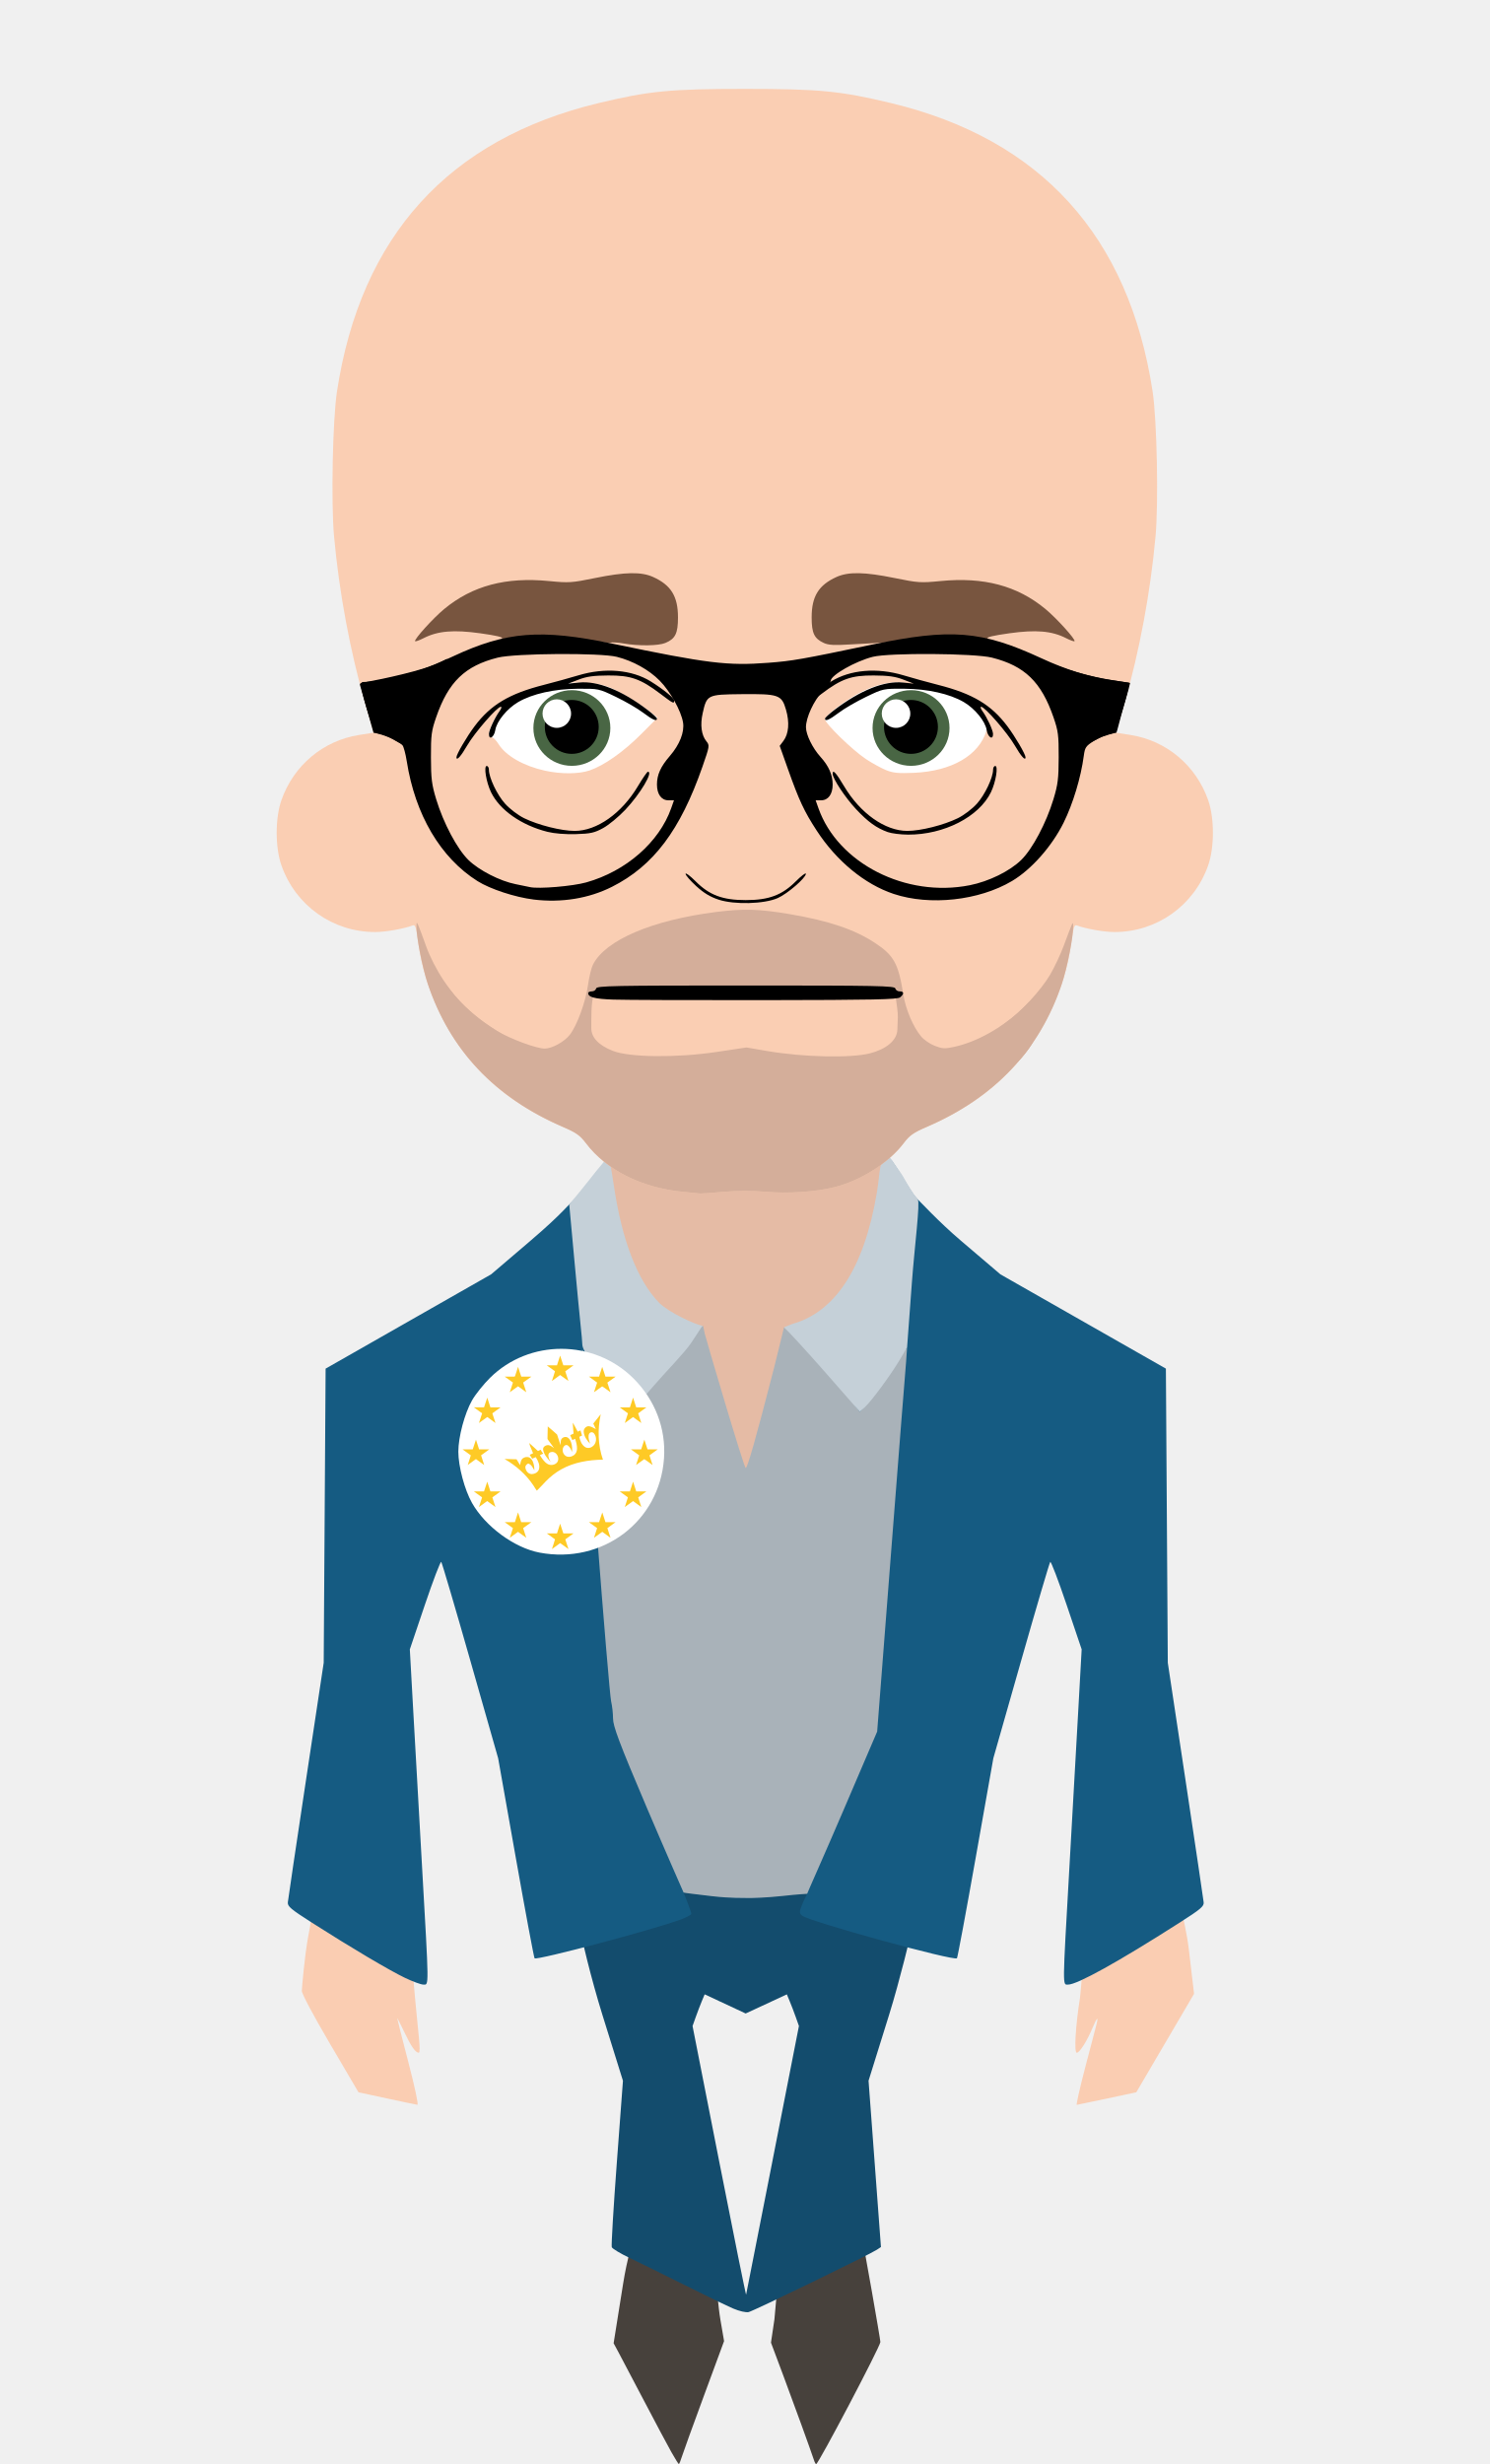
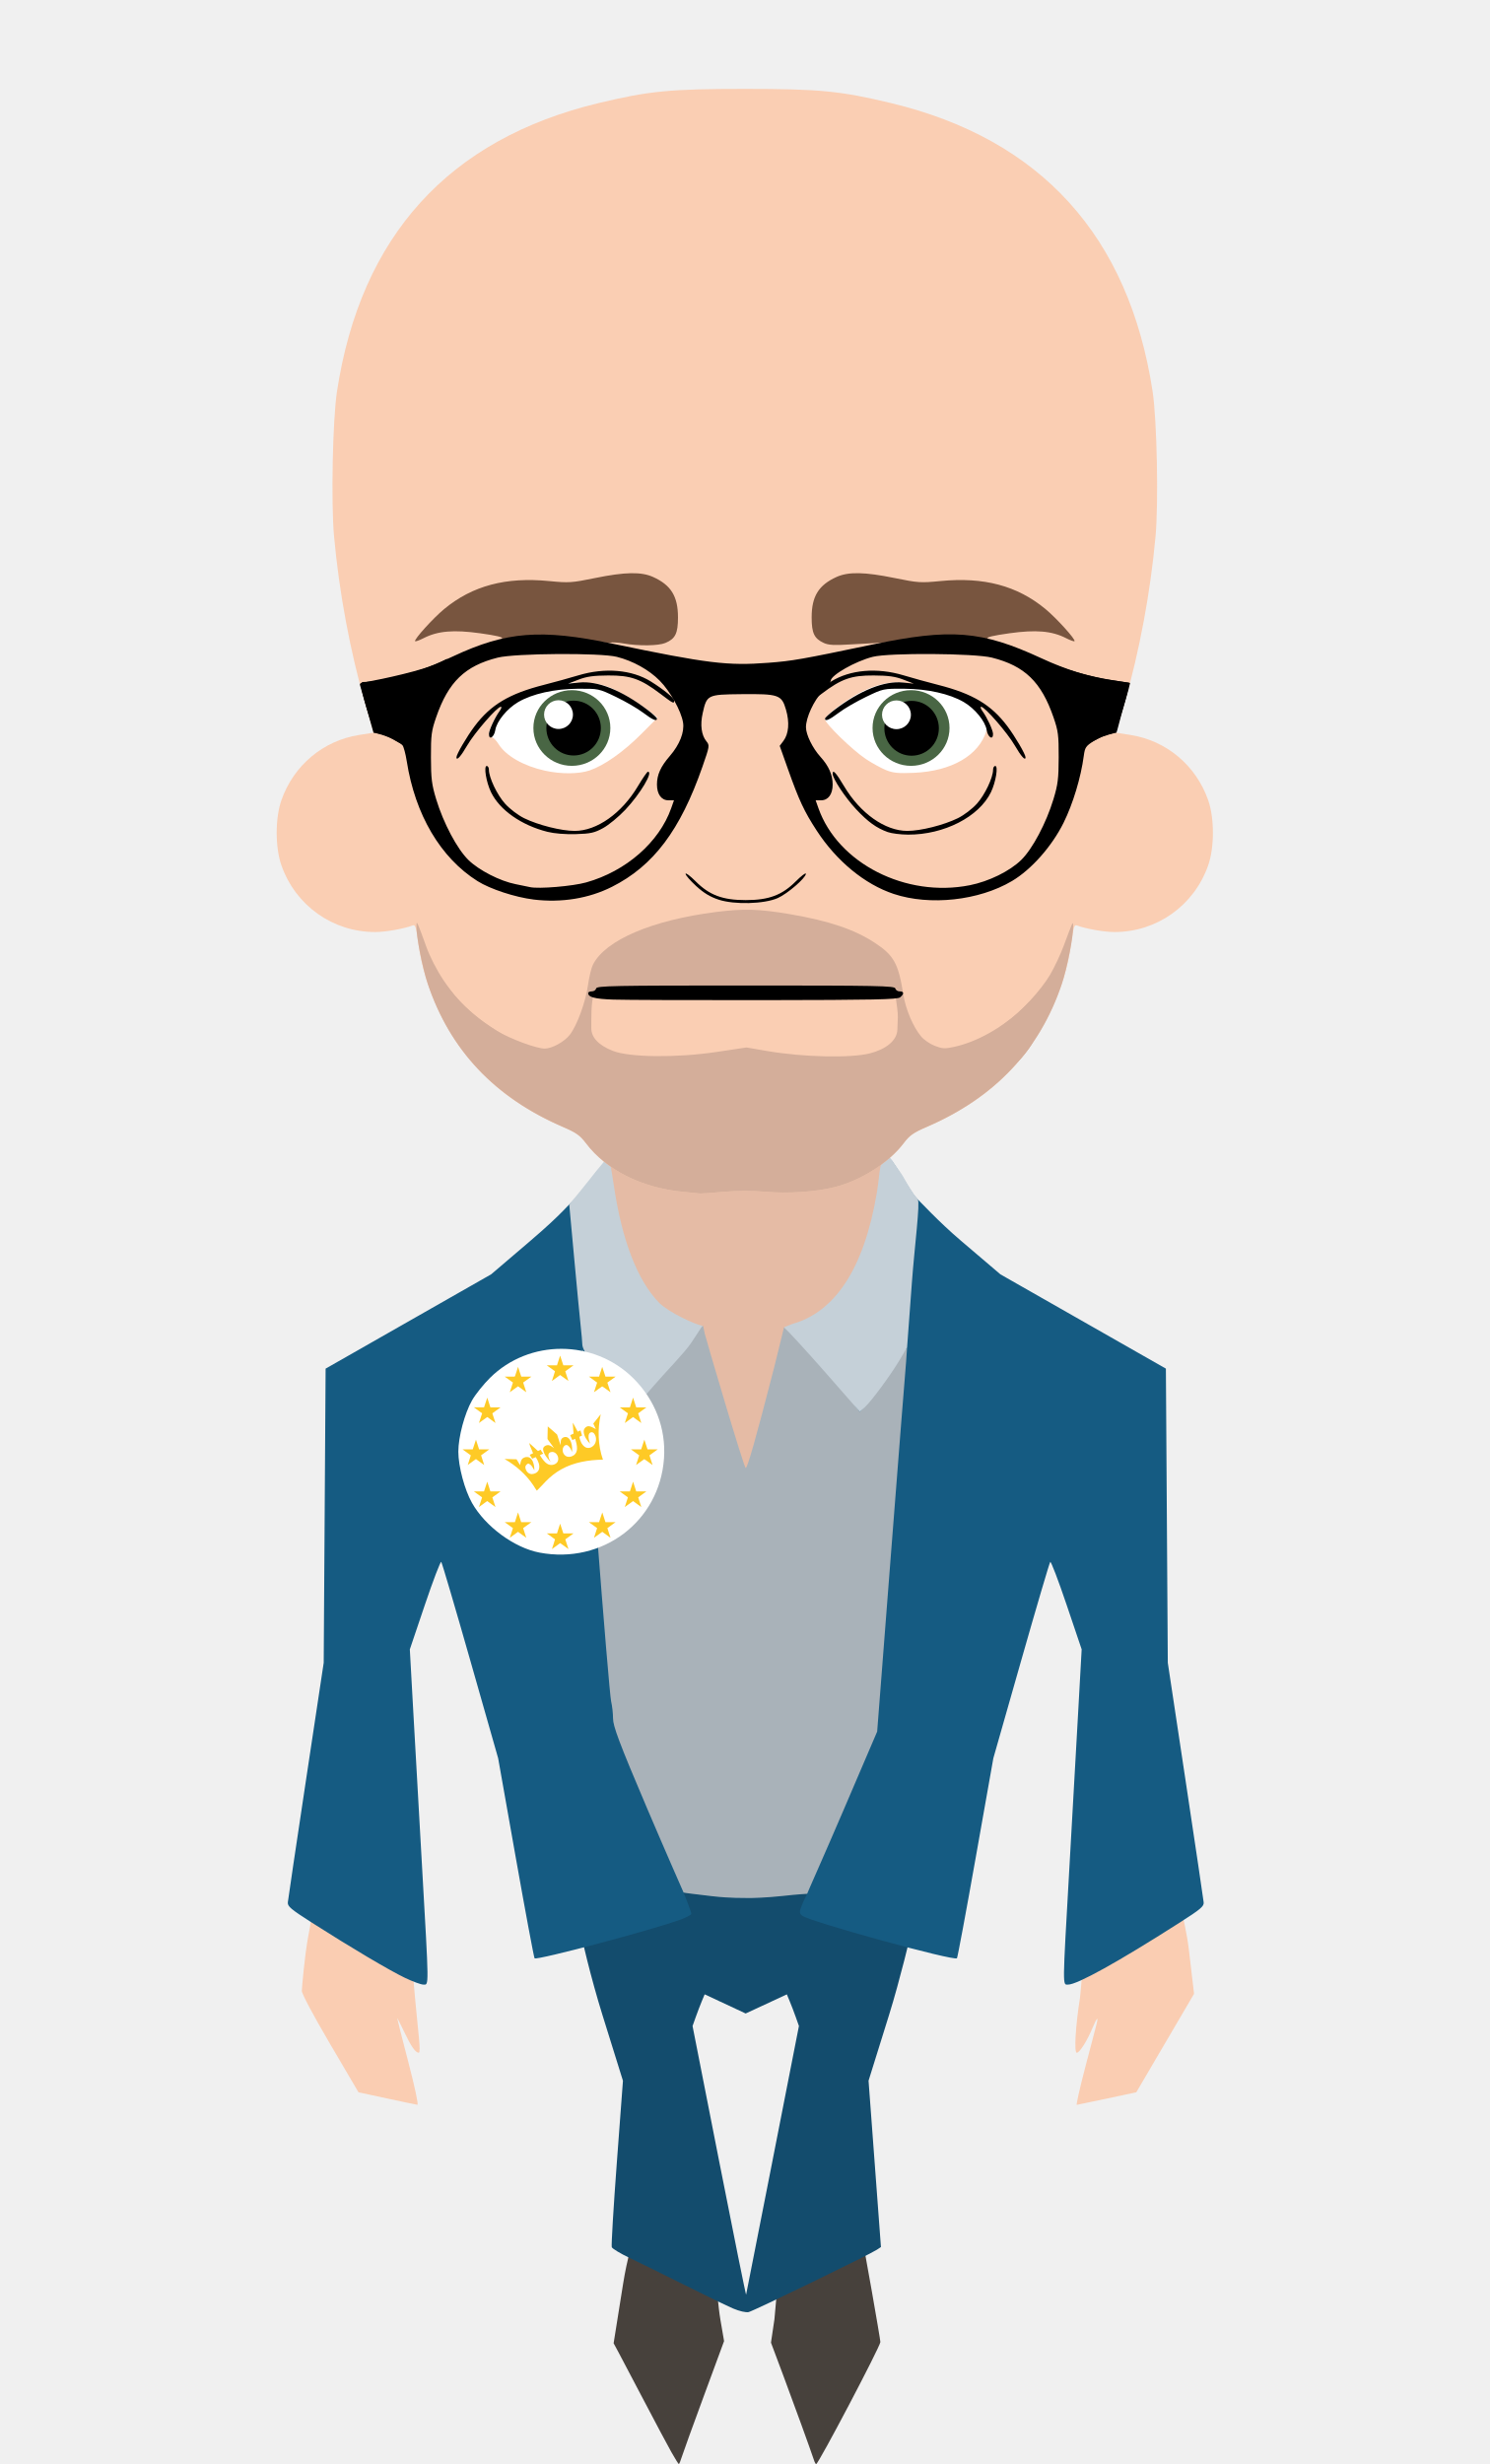
<svg xmlns="http://www.w3.org/2000/svg" version="1.1" viewBox="0 0 780 1290">
  <g id="id0:id0" transform="scale(3.7794 3.7796)">
    <path id="id0:path190" d="m93.033 339.69c-0.506-0.894-2.2-4.072-3.764-7.061-1.565-2.989-3.162-6.023-3.55-6.741l-0.705-1.306 1.311-8.214c0.54-3.387 1.344-6.136 1.385-6.182 0.066-0.075 11.231 5.628 11.476 5.862 0.055 0.052 0.331 3.567 0.615 5.223l0.516 3.011-2.762 7.489c-1.519 4.119-2.907 7.952-3.083 8.517s-0.365 1.028-0.42 1.028c-0.054 0-0.513-0.732-1.018-1.626zm19.812 1.283c-0.589-1.748-2.88-8.067-4.288-11.826l-1.742-4.651 0.48-3.244 0.48-5.361 5.793-2.994c3.556-1.838 5.831-2.87 5.893-2.674 0.219 0.7 2.512 13.829 2.512 14.183 0 0.591-8.584 16.91-8.895 16.91-0.065 0-0.169-0.154-0.233-0.343z" fill="#47413c" stroke-width=".269" />
    <path id="id0:path216-9-1" d="m101.6 319.78c-0.8-0.342-3.837-1.811-6.747-3.265-2.91-1.454-6.34-3.143-7.621-3.753-1.281-0.61-2.394-1.281-2.475-1.49-0.08-0.209 0.236-5.481 0.702-11.715l0.848-11.335-2.84-9.107c-1.562-5.009-3.115-11.434-2.921-11.481 0.354-0.085-0.115-0.401 3.195-1.327 6.303-1.764 8.832-2.738 9.298-3.005 0.298-0.171 0.377-0.805-0.058-1.817-0.32-0.743-0.521-3.338-0.566-3.431-0.033-0.068 2.717 2.004 4.973 2.273 3.791 0.452 7.516 0.448 10.695 0.085 1.892-0.216 5.192-0.597 5.573-0.664 0 0 0.834 0.768 0.22 2.157-0.418 0.946-0.751 1.262-0.444 1.433 0.581 0.323 3.35 1.137 9.534 2.808 3.298 0.891 3.291 1.5 3.291 1.5-0.067 0.187-1.522 6.457-3.084 11.465l-2.84 9.105 0.859 11.518 0.859 11.518-0.56 0.372c-1.046 0.694-17.111 8.502-17.776 8.639-0.384 0.079-1.272-0.125-2.117-0.485zm5.458-20.646 3.63-18.5-0.439-1.236c-0.241-0.68-0.618-1.665-0.837-2.19l-0.398-0.953-5.706 2.648-5.68-2.652-0.399 0.956c-0.22 0.526-0.597 1.513-0.839 2.194l-0.44 1.239 3.681 18.707c2.025 10.289 3.708 18.613 3.74 18.498 0.032-0.115 1.692-8.535 3.688-18.71z" fill="#134c6d" stroke-width=".265" />
    <path id="id0:path192" d="m53.607 290.67-3.94-0.854-3.929-6.686c-2.314-3.938-3.926-6.962-3.921-7.356 4e-3 -0.368 0.391-4.864 0.859-7.403l0.851-4.617 4.018 2.541c2.21 1.398 5.255 3.204 6.766 4.013l2.749 1.472 0.469 5.263c0.37 4.152 0.829 7.297 0.492 7.297-0.457 0-1.07-0.881-2.043-2.938-0.521-1.1-0.946-1.927-0.946-1.838 0 0.09 0.695 2.827 1.544 6.084 0.887 3.4 1.422 5.911 1.257 5.897-0.158-0.013-2.06-0.408-4.227-0.878zm96.663-3.985c0.696-2.688 1.397-5.362 1.558-5.943 0.425-1.534 0.204-1.451-0.474 0.178-0.742 1.783-1.782 3.422-2.17 3.422-0.394 0-0.176-3.724 0.447-7.636l0.47-5.067 2.95-1.679c1.623-0.923 4.632-2.747 6.689-4.053l3.739-2.374 0.254 1.246c0.14 0.686 0.714 3.034 0.977 5.263l0.722 6.133-4.002 6.821-4.002 6.821-4.036 0.863c-2.22 0.475-4.115 0.869-4.212 0.877-0.097 8e-3 0.393-2.185 1.089-4.872z" fill="#facdb2" stroke-width=".266" />
    <path id="id0:path7422" d="m56.096 273.96c-2.161-1.036-7.499-4.2-12.836-7.608-2.978-1.902-3.432-2.284-3.382-2.843 0.032-0.355 1.163-7.968 2.514-16.918l2.456-16.272 0.132-20.37 0.132-20.37 22.943-13.07 5.255-4.484c5.025-4.288 5.16-4.979 6.703-6.268 0.973-0.813 1.822-2.481 2.463-3.221l1.833-2.115 0.25 1.072c0.232 0.995 0.043 0.355 0.58 3.586 1.341 8.065 3.653 13.833 7.392 16.677 1.405 1.069 3.357 2.041 4.596 2.041 0.513 0 0.087-0.067 0.589 2.102 0.865 3.738 5.172 17.479 5.603 17.495 0.396 0.015 4.57-15.402 4.989-17.35l0.491-2.194 1.089-0.355c4.749-1.549 8.754-5.902 10.817-14.073 0.41-1.625 0.837-3.891 1.012-5.143 0.306-2.185 0.603-4.409 1.446-3.787l0.403 0.297 0.659 0.967c0.743 1.09 2.202 3.77 2.883 4.338 0.234 0.195 2.909 3.11 5.956 5.706l5.541 4.719 22.924 13.059 0.132 20.37 0.132 20.37 2.456 16.272c1.351 8.95 2.482 16.563 2.514 16.918 0.05 0.559-0.404 0.941-3.382 2.843-8.447 5.395-14.132 8.55-15.405 8.55-0.776 0-0.784 0.739 0.186-16.272 0.432-7.567 0.99-17.45 1.241-21.961l0.456-8.203-2.081-6.16c-1.145-3.388-2.167-6.067-2.272-5.953-0.105 0.114-1.922 6.279-4.037 13.701l-3.846 13.494-2.441 13.759c-1.343 7.567-2.513 13.842-2.6 13.945-0.368 0.43-20.26-5.029-21.438-5.891-0.451-0.33-0.419-0.601 0.107-1.829 0.303-0.708 0.631-1.204 0.571-1.264-0.06-0.06-1.937 0.112-4.173 0.363-4.042 0.454-6.413 0.384-11.815-0.349l-1.135-0.154 0.54 1.37c0.297 0.754 0.54 1.476 0.54 1.606 0 0.13-0.66 0.483-1.467 0.784-3.654 1.367-19.969 5.695-20.248 5.371-0.091-0.106-1.264-6.384-2.607-13.952l-2.441-13.759-3.846-13.494c-2.115-7.422-3.932-13.587-4.037-13.701-0.105-0.114-1.127 2.565-2.272 5.953l-2.081 6.16 0.456 8.203c0.251 4.511 0.809 14.394 1.241 21.961 0.97 17.011 0.962 16.272 0.186 16.272-0.332 0-1.488-0.424-2.569-0.942z" fill="#155b82" stroke-width=".265" />
    <path id="id0:path37" d="m99.339 198.1c-1.042-3.909-2.909-8.561-3.128-10.216l-0.474-2.575-4.736-0.653s-6.365-10.141-7.369-20.59c-0.175-1.823 0.42-4.074 0.467-4.12 0.047-0.047 0.712-0.109 1.648 0.387 3.962 2.098 8.648 1.248 13.162 1.304 9.539 0.118 16.978 1.081 22.124-1.583 1.05-0.544 1.461-0.288 1.569-0.337 0.216-0.099 1.289 0.845 0.496 5.186-1.784 9.768-6.217 19.902-11.69 20.134l-1.167 0.449-0.321 1.656c-0.648 3.336-5.946 16.877-6.084 17.529-0.385 1.82-3.054-1.164-4.495-6.571z" fill="#e5bba5" />
    <g id="id0:g186" transform="translate(-.00010372 -.00010846)" stroke-width=".265">
      <path id="id0:path182" d="m98.793 262.67c-2.316-0.273-4.068-0.482-4.085-0.521-0.018-0.042-2.387-5.403-5.028-11.597-3.968-9.306-4.747-11.481-4.747-12.518 0-0.69-0.119-1.754-0.265-2.364-0.146-0.61-1.036-11.17-1.978-23.467-0.942-12.297-1.786-23.013-1.874-23.813l-0.162-1.455 1.5 2.379c1.391 2.206 3.929 5.528 4.734 6.196 0.351 0.291 1.074-0.901 8.069-8.862 1.355-1.543 2.251-2.956 2.37-2.999 0.119-0.043 0.086 0.099 0.315 1.093 0.155 0.673 5.431 18.597 5.673 18.597 0.249 0 1.435-4.191 3.942-13.926l1.367-5.56 4.623 4.031 5.882 7.682 0.703-0.823c0.996-1.165 2.862-4.564 4.513-6.348l1.327-1.744-0.137 2.002c-0.09 0.946-1.028 12.852-2.085 26.459l-1.922 24.739-4.704 10.98c-2.587 6.039-4.991 11.407-4.999 11.494-0.069-3e-3 -1.415 0.079-3.444 0.303-2.029 0.224-4.206 0.295-4.753 0.278-0.44-0.014-2.519 0.034-4.835-0.239z" fill="#a9b2b9" />
      <path id="id0:path184" d="m85.405 193.8c-2.143-2.564-4.699-6.628-4.723-7.511-0.01-0.378-0.117-1.581-0.237-2.672-0.12-1.091-0.525-5.315-0.899-9.385l-0.681-7.401 1.331-1.599c1.354-1.627 3.779-4.863 4.067-4.863 0.145 0 0.269 0.616 0.374 1.298 0.148 0.96 0.23 1.338 0.444 2.768 1.086 7.231 3.164 12.875 6.258 16.038 1.335 1.335 5.077 3.053 6.006 3.172-0.405 0.485-0.045 0.065-1.597 2.384-0.906 1.354-3.445 3.916-5.234 5.989s-3.297 3.77-3.35 3.77c-0.054 0-0.846-0.895-1.76-1.988zm28.895-3.75c-2.656-3.029-5.288-5.868-5.677-6.201 0 0 1.132-0.458 1.187-0.473 5.773-1.613 9.881-7.508 11.67-18.148 0.53-3.152 0.231-4.355 1.435-5.017 0.366-0.201 0.87 0.884 1.712 2.011 0.572 0.766 0.804 1.378 1.369 2.242 0.802 1.226 0.401 0.702 1.158 1.661 0.354 0.449-0.451 6.586-0.816 11.529l-0.665 8.987-1.046 1.76c-1.247 2.099-3.896 5.687-4.831 6.543l-0.668 0.612z" fill="#c5d0d8" />
    </g>
    <g id="id0:g206" transform="translate(-.00010372 -.00010846)" stroke-width=".265">
      <path id="id0:path204" d="m74.745 215.06c-3.489-0.661-7.499-3.609-9.348-6.873-1.028-1.816-1.897-5.069-1.897-7.105s0.868-5.289 1.897-7.105c0.465-0.822 1.591-2.231 2.502-3.13 5.432-5.368 14.364-5.346 19.826 0.049 3.027 2.99 4.562 6.985 4.27 11.117-0.616 8.729-8.513 14.702-17.25 13.048z" fill="#fff" />
    </g>
    <path id="id0:path53" d="m73.84 110.05c-3.084-0.635-5.367-1.705-7.238-3.392-1.176-1.06-3.194-3.468-3.198-4.643-0.002-0.555 0.003-0.065-0.003-0.384-4e-3 -0.228 0.837-0.38 0.845-0.535 0.031-0.569 5.451-3.995 8.322-5.061 1.329-0.494 1.967-0.556 4.929-0.48l3.37 0.302 2.256 0.929c0.522 0.286 6.992 4.265 7.127 4.714 0.131 0.438-1.898 3.295-4.22 5.165-1.113 0.897-2.917 2.058-4.009 2.58-1.806 0.864-2.211 0.954-4.498 0.998-1.383 0.027-3.04-0.06-3.684-0.193zm52.723-0.235c-2.238-0.806-5.076-2.834-7.993-5.712l-2.481-2.53 1.567-0.967c2.461-1.518 5.879-3.939 7.369-4.558 1.122-0.466 1.883-0.643 4.733-0.656 2.51-0.012 3.225 0.165 3.306 0.408 0.061 0.182 0.477 0.424 0.647 0.424 0.593 5.3e-4 3.688 1.272 6.141 3.036 3.496 2.514 3.147 1.129 2.788 3.594-0.409 2.803-4.476 6.19-8.634 7.071-2.574 0.545-5.753 0.498-7.444-0.111z" fill="#fff" stroke-width=".265" />
    <ellipse id="id0:path8077-5-3" cx="125.36" cy="104.77" rx="6.421" ry="6.314" fill="#29abe2" fill-rule="evenodd" stroke-width=".601" />
    <path id="id0:path65" d="m63.371 105.3c-0.264-0.426 5.525-4.058 8.263-5.184 0.839-0.345 1.33-0.63 1.091-0.633-1.088-0.016-5.29 1.463-9.378 3.301-5.07 2.279-4.902 2.218-5.048 1.825-0.06-0.161 0.64-0.623 1.554-1.028 10.497-4.646 11.369-4.889 18.216-5.09 5.745-0.168 7.685 0.087 10.483 1.38 2.508 1.159 6.012 3.573 5.675 3.91-0.161 0.161-0.869-0.186-1.949-0.957-3.883-2.771-7.348-3.894-11.845-3.84l-1.72 0.021 1.191 0.229c0.655 0.126 2.061 0.669 3.125 1.206 2.667 1.347 7.665 4.646 7.255 4.788-0.185 0.064-1.435-0.594-2.778-1.462-5.537-3.579-8.618-4.603-12.149-4.039-2.999 0.479-5.147 1.456-9.666 4.396-1.196 0.778-2.241 1.307-2.322 1.176zm52.653-1e-3c-0.172-0.278 1.89-1.707 5.423-3.76 2.417-1.404 4.151-2.165 5.556-2.436 0.364-0.07-0.717-0.075-2.402-0.011-4.184 0.16-6.274 0.901-10.239 3.632-1.927 1.327-2.765 1.515-1.7 0.381 0.863-0.919 4.568-3.072 6.587-3.829 1.582-0.593 2.319-0.689 6.088-0.797 4.446-0.127 8.081 0.166 10.767 0.868 3.166 0.827 12.066 4.751 12.066 5.319 0 0.202-0.032 0.367-0.071 0.367-0.039 0-1.899-0.835-4.132-1.855-4.619-2.111-7.824-3.296-9.555-3.535l-1.191-0.164 0.941 0.364c2.186 0.846 8.97 4.819 8.978 5.256 7e-3 0.431-0.643 0.136-2.983-1.352-2.765-1.759-5.032-2.751-5.538-3.003-0.199-0.099-0.357-0.156-0.517-0.242-0.137-0.074-1.033-0.432-2.186-0.667-4.069-0.83-7.117 0.103-13.161 4.025-1.421 0.922-2.65 1.57-2.731 1.439z" stroke-width=".265" />
    <path id="id0:path1" d="m94.582 165.08c-5.692-0.553-10.593-3.013-13.4-6.727-0.826-1.092-1.343-1.458-3.191-2.254-8.092-3.487-13.676-8.676-17.123-15.913-1.543-3.24-2.473-6.314-2.933-9.7-0.281-2.072-0.401-2.435-0.758-2.297-1.185 0.457-3.777 0.914-5.186 0.914-5.887 0-11.03-3.65-12.998-9.223-0.879-2.49-0.879-6.565 0-9.056 1.7-4.815 5.784-8.239 10.761-9.02l1.997-0.313-1.143-3.982c-2.108-7.346-3.611-15.401-4.325-23.191-0.428-4.663-0.197-16.154 0.403-20.086 3.288-21.536 15.484-34.976 36.261-39.957 7.002-1.679 9.917-1.961 20.241-1.961 10.325 0 13.239 0.282 20.241 1.961 20.777 4.981 32.973 18.421 36.261 39.957 0.6 3.932 0.831 15.423 0.403 20.086-0.715 7.79-2.217 15.845-4.325 23.191l-1.143 3.982 1.997 0.313c4.977 0.781 9.062 4.204 10.761 9.02 0.879 2.49 0.879 6.565 0 9.056-1.968 5.574-7.111 9.223-12.998 9.223-1.409 0-4.001-0.457-5.186-0.914-0.357-0.138-0.476 0.225-0.758 2.297-0.46 3.386-1.389 6.461-2.933 9.7-3.447 7.237-9.031 12.426-17.123 15.913-1.848 0.796-2.365 1.162-3.191 2.254-2.028 2.683-5.872 5.137-9.504 6.067-2.64 0.676-6.468 0.937-9.647 0.658-1.845-0.162-3.913-0.157-5.834 0.013-1.637 0.145-3.096 0.248-3.241 0.23-0.146-0.019-1.221-0.127-2.39-0.24z" fill="#faceb3" />
    <path id="id0:path1-4" d="m77.168 189.12c0.144-0.449 0.297-0.896 0.435-1.348 0.153 0.447 0.295 0.899 0.443 1.348h1.415q-0.573 0.415-1.147 0.831c0.148 0.447 0.292 0.894 0.44 1.341-0.386-0.272-0.762-0.554-1.149-0.828q-0.572 0.416-1.143 0.831c0.141-0.451 0.301-0.896 0.431-1.35l-1.141-0.825c0.472-1e-3 0.943-6.7e-4 1.415-6.7e-4zm-5.779 1.397c0.127-0.396 0.257-0.789 0.385-1.185 0.15 0.453 0.282 0.908 0.449 1.354q0.7-7e-3 1.402 0c-0.384 0.268-0.758 0.548-1.143 0.819 0.139 0.45 0.291 0.896 0.435 1.345-0.381-0.272-0.762-0.553-1.143-0.827-0.381 0.272-0.762 0.555-1.143 0.825 0.143-0.449 0.297-0.893 0.435-1.344-0.381-0.269-0.756-0.551-1.139-0.816 0.435-8e-3 0.877 4e-3 1.315-4e-3 0.102 0.022 0.12-0.096 0.147-0.167zm11.608 0.167c0.148-0.448 0.301-0.896 0.435-1.349 0.163 0.445 0.296 0.9 0.451 1.349h1.405c-0.381 0.276-0.767 0.548-1.143 0.832 0.153 0.443 0.295 0.89 0.44 1.336-0.389-0.266-0.75-0.576-1.155-0.816-0.388 0.256-0.754 0.544-1.135 0.813 0.144-0.446 0.285-0.893 0.435-1.337-0.377-0.282-0.762-0.557-1.143-0.83 0.47-6.5e-4 0.94 1e-3 1.409 1e-3zm-15.935 4.258c0.154-0.447 0.286-0.9 0.449-1.344 0.134 0.451 0.286 0.896 0.43 1.343h1.415q-0.575 0.416-1.146 0.829c0.15 0.446 0.294 0.893 0.438 1.341-0.381-0.276-0.762-0.547-1.138-0.829-0.39 0.269-0.767 0.556-1.153 0.829 0.147-0.445 0.289-0.893 0.439-1.342-0.381-0.278-0.762-0.553-1.143-0.83 0.468-8.4e-4 0.938 8.4e-4 1.409 8.4e-4zm20.211-1e-3q0.218-0.675 0.435-1.347c0.143 0.45 0.295 0.897 0.435 1.347 0.471 4e-3 0.942 0 1.415 2e-3 -0.381 0.277-0.762 0.551-1.143 0.828 0.139 0.449 0.294 0.893 0.435 1.342-0.381-0.272-0.762-0.552-1.143-0.826-0.381 0.272-0.762 0.552-1.143 0.828 0.14-0.449 0.292-0.895 0.435-1.344q-0.57-0.413-1.143-0.826c0.471-3e-3 0.943 8.5e-4 1.415-2e-3zm-5.074 2.249c0.343-0.432 0.684-0.866 1.03-1.294-0.449 2.074-0.397 4.279 0.305 6.292-1.985 0.029-4.021 0.36-5.773 1.34-0.807 0.446-1.529 1.034-2.171 1.693-0.409 0.418-0.79 0.862-1.216 1.263-0.177-0.218-0.301-0.472-0.459-0.703-1.014-1.533-2.429-2.775-4.016-3.689 0.555 0.021 1.11 0.032 1.665 0.045 0.168 0.267 0.331 0.538 0.494 0.808 0.058-0.319 0.094-0.682 0.343-0.917 0.268-0.213 0.672-0.293 0.979-0.116 0.211 0.119 0.346 0.332 0.443 0.547a2.904 2.904 0 0 1 0.206 1.205c-0.202-0.368-0.414-0.805-0.846-0.94-0.193 0.084-0.368 0.245-0.396 0.462-0.005 0.468 0.342 0.969 0.837 0.998 0.439 7e-3 0.937-0.23 1.055-0.686 0.157-0.59-0.146-1.176-0.454-1.663q-0.242 0.113-0.485 0.221c-0.127-0.174-0.243-0.355-0.357-0.538 0.157-0.068 0.312-0.139 0.467-0.211-0.157-0.484-0.423-0.932-0.536-1.428 0.417 0.356 0.809 0.743 1.216 1.111l0.381-0.175a1.927 1.927 0 0 0 0.357 0.536c-0.156 0.071-0.312 0.143-0.468 0.214 0.288 0.444 0.575 0.925 1.04 1.206 0.429 0.268 1.064 0.172 1.372-0.236 0.319-0.476 0.036-1.208-0.495-1.39-0.267-0.086-0.656 6e-3 -0.728 0.313-0.065 0.375 0.131 0.727 0.295 1.051-0.44-0.498-0.934-1.03-1.038-1.711-0.051-0.391 0.37-0.637 0.713-0.626 0.317 0.015 0.544 0.261 0.8 0.418-0.277-0.405-0.58-0.792-0.862-1.193-0.054-0.065-0.04-0.152-0.043-0.23 0.008-0.529 0.022-1.058 0.036-1.586 0.426 0.381 0.875 0.734 1.29 1.124 0.184 0.482 0.3 0.989 0.474 1.475 0.031-0.24 0.007-0.49 0.075-0.723 0.125-0.373 0.647-0.535 0.964-0.304 0.218 0.153 0.342 0.404 0.43 0.65 0.151 0.424 0.163 0.881 0.135 1.327-0.143-0.333-0.288-0.701-0.599-0.915-0.166-0.117-0.393-0.045-0.511 0.109-0.404 0.453-0.146 1.274 0.429 1.444 0.33 0.094 0.688-0.022 0.958-0.218 0.269-0.196 0.396-0.532 0.408-0.855 0.019-0.479-0.12-0.946-0.264-1.397l-0.381 0.182c-0.109-0.225-0.215-0.451-0.308-0.682q0.238-0.109 0.474-0.218c-0.033-0.504-0.1-1.005-0.112-1.51 0.262 0.393 0.453 0.829 0.687 1.239 0.129-0.059 0.258-0.117 0.387-0.175 0.071 0.238 0.144 0.476 0.214 0.715-0.127 0.06-0.255 0.119-0.381 0.18 0.116 0.516 0.309 1.068 0.762 1.385 0.308 0.224 0.747 0.189 1.045-0.037 0.581-0.381 0.672-1.269 0.254-1.802-0.109-0.138-0.303-0.237-0.478-0.163-0.181 0.06-0.272 0.251-0.291 0.429-0.041 0.387 0.08 0.766 0.193 1.132-0.419-0.448-0.816-0.986-0.871-1.617-0.054-0.415 0.317-0.85 0.746-0.799 0.341 0.045 0.625 0.259 0.932 0.398-0.115-0.26-0.237-0.512-0.353-0.766zm-16.703 3.573c0.158-0.446 0.293-0.899 0.446-1.346q0.218 0.672 0.435 1.344h1.415q-0.57 0.413-1.139 0.825c0.136 0.451 0.291 0.896 0.43 1.346-0.381-0.272-0.762-0.552-1.143-0.827-0.381 0.272-0.756 0.55-1.138 0.82 0.132-0.447 0.287-0.887 0.429-1.333-0.381-0.278-0.762-0.553-1.143-0.829 0.469-4e-3 0.938-3e-3 1.408-6.6e-4zm23.778-1.347c0.143 0.449 0.291 0.897 0.435 1.346h1.415c-0.381 0.275-0.767 0.551-1.146 0.832 0.145 0.446 0.293 0.891 0.435 1.338-0.39-0.262-0.75-0.577-1.155-0.813-0.386 0.258-0.751 0.548-1.134 0.812 0.146-0.447 0.29-0.894 0.435-1.341-0.381-0.275-0.762-0.553-1.143-0.828 0.471-4e-3 0.941 0 1.415 0 0.152-0.447 0.291-0.898 0.442-1.346zm-21.764 5.825c0.139 0.45 0.286 0.897 0.435 1.344 0.47 0 0.94-3e-3 1.409 0q-0.575 0.41-1.143 0.828c0.151 0.444 0.293 0.891 0.435 1.339-0.385-0.272-0.762-0.562-1.152-0.828-0.375 0.281-0.757 0.553-1.137 0.828q0.218-0.671 0.435-1.341-0.568-0.416-1.143-0.826c0.469-6e-3 0.937 0 1.407 0 0.157-0.447 0.291-0.9 0.453-1.344zm19.762 1.343c0.147-0.449 0.289-0.9 0.439-1.349 0.143 0.451 0.296 0.897 0.435 1.348 0.47 4e-3 0.939 0 1.409 3e-3q-0.567 0.412-1.135 0.822c0.134 0.451 0.294 0.893 0.43 1.344-0.381-0.272-0.762-0.552-1.143-0.826-0.381 0.272-0.762 0.551-1.143 0.826 0.137-0.449 0.289-0.894 0.43-1.342q-0.568-0.413-1.137-0.824c0.474-4e-3 0.944 6.7e-4 1.414-2e-3zm-15.499 2.913q0.22 0.673 0.435 1.346h1.415q-0.57 0.415-1.143 0.828c0.145 0.448 0.293 0.894 0.435 1.343l-1.143-0.83q-0.57 0.415-1.143 0.828c0.139-0.448 0.293-0.893 0.435-1.341-0.378-0.278-0.762-0.548-1.138-0.828 0.47-3e-3 0.94 0 1.411 0 0.139-0.452 0.291-0.898 0.434-1.347zm11.228 1.345c0.151-0.447 0.281-0.901 0.446-1.343 0.134 0.451 0.288 0.895 0.435 1.343h1.408c-0.381 0.279-0.762 0.55-1.143 0.829 0.146 0.447 0.29 0.894 0.44 1.341q-0.575-0.407-1.143-0.828c-0.389 0.269-0.765 0.555-1.151 0.827 0.145-0.447 0.286-0.894 0.435-1.34-0.381-0.277-0.762-0.552-1.143-0.83q0.709 6.5e-4 1.415 6.5e-4zm-5.833 1.56c0.145-0.449 0.297-0.896 0.435-1.348 0.154 0.447 0.294 0.899 0.444 1.347h1.415c-0.381 0.278-0.762 0.552-1.143 0.831 0.147 0.447 0.291 0.894 0.44 1.341-0.387-0.272-0.762-0.555-1.15-0.827q-0.573 0.415-1.143 0.831c0.14-0.452 0.304-0.897 0.43-1.353-0.381-0.272-0.757-0.55-1.138-0.822 0.466-2e-3 0.937 0 1.409 0z" fill="#feca26" stroke-width=".054" />
    <path id="id0:path3" d="m75.535 106.76c-2.991-0.651-5.459-2.065-6.475-3.709-0.316-0.511-0.744-0.93-0.95-0.93-0.206 0-0.375-0.182-0.375-0.405 0-0.596 0.701-2.172 1.312-2.949 0.293-0.372 0.468-0.782 0.388-0.911-0.079-0.128-0.027-0.233 0.116-0.233 0.143 0 0.596-0.279 1.008-0.619 1.023-0.847 4.538-2.027 6.037-2.027 0.348 0 0.701-0.109 0.783-0.243 0.083-0.134 1.37-0.212 2.86-0.174 2.041 0.052 3.082 0.214 4.22 0.655 1.375 0.533 4.413 2.394 6.007 3.68l0.637 0.514-2.267 2.272c-2.458 2.464-5.153 4.362-7.153 5.039-1.496 0.506-3.932 0.522-6.147 0.04zm47.208-0.093c-0.669-0.272-1.917-0.959-2.774-1.527-1.884-1.25-5.667-4.929-5.667-5.512 0-0.545 3.109-2.849 5.234-3.879 2.269-1.1 4.368-1.468 6.183-1.083 4.575 0.97 7.066 1.662 8.692 2.414 0.364 0.168 1.101 0.901 1.637 1.628 0.972 1.316 0.975 1.326 0.618 2.512-1.026 3.41-4.818 5.607-10.061 5.83-2.157 0.091-2.871 0.021-3.862-0.382z" fill="#fff" />
    <path id="id0:path2" d="m75.842 115.22c-3.615-0.909-6.617-3.019-7.814-5.49-0.669-1.381-1.036-3.631-0.594-3.631 0.165 0 0.301 0.234 0.301 0.519 0 1.093 1.134 3.477 2.238 4.705 0.651 0.724 1.799 1.598 2.643 2.011 1.956 0.958 5.151 1.761 7.002 1.761 3.076-4.4e-4 6.523-2.436 8.755-6.186 0.655-1.1 1.28-2.004 1.389-2.008 0.79-0.03-1.047 3.06-3.135 5.273-0.914 0.969-2.294 2.107-3.067 2.529-1.21 0.661-1.735 0.777-3.786 0.837-1.453 0.043-2.986-0.082-3.932-0.32zm47.161 0.04c-1.576-0.563-2.745-1.408-4.407-3.185-1.488-1.591-3.235-4.227-3.235-4.883 0-0.675 0.46-0.177 1.587 1.717 2.232 3.75 5.679 6.186 8.755 6.186 1.851 2.6e-4 5.046-0.803 7.002-1.761 0.844-0.413 1.992-1.287 2.643-2.011 1.104-1.228 2.238-3.612 2.238-4.705 0-0.286 0.135-0.519 0.301-0.519 0.443 0 0.075 2.249-0.594 3.631-1.655 3.418-6.502 5.9-11.481 5.879-1.019-4e-3 -2.283-0.162-2.809-0.35zm-59.766-10.359c0-0.415 1.429-2.858 2.523-4.314 2.229-2.965 4.8-4.5 9.575-5.716 1.423-0.362 3.59-0.961 4.816-1.329 3.651-1.098 7.391-0.78 10.014 0.852 1.733 1.078 3.235 2.296 3.235 2.623 0 0.511-0.072 0.476-1.904-0.91-2.747-2.079-4.117-2.561-7.224-2.544-2.031 0.011-2.984 0.144-4.101 0.573l-1.455 0.559 1.496-0.152c2.599-0.263 5.94 1.075 9.541 3.821 0.696 0.531 1.266 1.06 1.266 1.176 0 0.434-0.593 0.179-1.93-0.829-0.758-0.572-2.449-1.554-3.759-2.183-2.376-1.141-2.388-1.143-5.292-1.125-3.239 0.021-6.29 0.705-8.246 1.847-1.537 0.898-2.975 2.657-3.171 3.877-0.161 1.006-0.892 1.456-0.881 0.541 0.007-0.528 0.825-2.291 1.474-3.175 0.24-0.327 0.318-0.595 0.172-0.595-0.51 0-3.646 3.611-4.663 5.369-0.873 1.508-1.486 2.183-1.486 1.634zm77.361-1.634c-1.018-1.759-4.154-5.369-4.663-5.369-0.146 0-0.068 0.268 0.172 0.595 0.649 0.884 1.467 2.647 1.474 3.175 0.011 0.914-0.72 0.465-0.881-0.541-0.195-1.22-1.634-2.979-3.171-3.877-1.956-1.143-5.007-1.826-8.246-1.847-2.904-0.019-2.916-0.016-5.292 1.125-1.31 0.629-3.001 1.611-3.759 2.183-1.336 1.008-1.93 1.263-1.93 0.829 0-0.116 0.57-0.645 1.266-1.176 3.602-2.747 6.942-4.085 9.541-3.821l1.496 0.152-1.455-0.559c-1.117-0.429-2.071-0.562-4.101-0.573-3.108-0.017-4.477 0.465-7.224 2.544-1.832 1.386-1.904 1.421-1.904 0.91 0-0.327 1.502-1.545 3.235-2.623 2.624-1.632 6.363-1.95 10.014-0.852 1.226 0.369 3.393 0.967 4.816 1.329 4.775 1.216 7.346 2.751 9.575 5.716 1.095 1.456 2.523 3.899 2.523 4.314 0 0.549-0.614-0.125-1.486-1.634z" />
    <ellipse id="id0:path8077-5-2" cx="126.22" cy="100.84" rx="5.331" ry="5.242" fill="#496644" fill-rule="evenodd" stroke-width=".499" />
-     <circle id="id0:path7849-6-4" cx="126.21" cy="100.69" r="3.734" fill-rule="evenodd" stroke-width=".296" />
-     <circle id="id0:path7408-7-8" cx="124.14" cy="98.845" r="1.977" fill="#fff" fill-rule="evenodd" stroke-width=".22" />
    <ellipse id="id0:path8077-5-2-8" cx="79.23" cy="100.84" rx="5.331" ry="5.242" fill="#496644" fill-rule="evenodd" stroke-width=".499" />
-     <circle id="id0:path7849-6-4-5" cx="79.215" cy="100.69" r="3.734" fill-rule="evenodd" stroke-width=".296" />
-     <circle id="id0:path7408-7-8-7" cx="77.142" cy="98.845" r="1.977" fill="#fff" fill-rule="evenodd" stroke-width=".22" />
    <path id="id0:path4" d="m54.373 102.37c-0.728-0.418-2.275-0.859-2.597-0.862-0.041-0.017-0.009 0.024-0.723-2.506-0.408-1.447-1.088-3.802-1.088-3.802-0.14-0.551-0.319-0.542 0.868-0.751 1.931-0.339 7.946-1.606 10.105-2.691l1.009-0.507-0.321 0.609c-0.176 0.335-0.643 1.085-1.037 1.668-1.001 1.478-1.785 3.348-1.998 4.767-0.126 0.843-0.491 1.579-1.216 2.452-0.57 0.686-1.104 1.516-1.188 1.843-0.185 0.722-0.17 0.723-1.815-0.221zm95.493-0.732c-1.615-1.835-3.423-5.894-3.653-8.2-0.126-1.261-0.092-1.393 0.313-1.223 1.669 0.701 4.826 1.552 7.157 1.929l2.884 0.46-0.22 0.914c-0.144 0.574-0.601 2.077-0.999 3.51-0.579 2.084-0.598 2.472-0.739 2.484-0.26 0.023-1.643 0.384-2.359 0.748-0.716 0.363-1.302 0.649-1.302 0.635s-0.487-0.579-1.083-1.256z" />
    <path id="id0:path5" d="m94.582 165.08c-5.692-0.553-10.593-3.013-13.4-6.727-0.826-1.092-1.343-1.458-3.191-2.254-9.42-4.06-15.659-10.657-18.722-19.799-0.743-2.218-1.605-6.602-1.57-7.984 0.016-0.612 0.035-0.622 0.259-0.132 0.133 0.291 0.62 1.591 1.081 2.888 0.507 1.425 1.45 3.273 2.384 4.669 2.547 3.808 5.262 6.039 11.251 9.245 0.738 0.395 1.772 1.33 2.565 2.32 1.395 1.74 3.135 2.972 4.2 2.972 0.884 0 5.235 1.771 7.642 3.111 1.109 0.617 2.137 1.123 2.284 1.123s0.584 0.416 0.972 0.924c0.388 0.508 1.027 1.002 1.421 1.096 0.394 0.095 1.311 0.481 2.039 0.859 1.24 0.644 1.596 0.692 5.703 0.777 2.681 0.055 4.939-0.029 5.821-0.217 0.793-0.169 2.156-0.404 3.029-0.523 4.454-0.605 6.778-1.136 8.769-2.004 0.748-0.326 1.76-0.677 2.249-0.78 1.558-0.328 5.382-2.514 7.267-4.156 2.02-1.759 2.396-1.955 6.805-3.542 1.479-0.532 3.669-2.393 4.132-3.51 0.175-0.424 0.961-1.212 1.746-1.753 1.994-1.373 4.888-4.499 6.162-6.654 0.591-0.999 1.451-2.829 1.911-4.066 1.294-3.477 1.27-3.426 1.29-2.646 0.035 1.382-0.827 5.766-1.57 7.984-3.063 9.142-9.301 15.739-18.722 19.799-1.848 0.796-2.365 1.162-3.191 2.254-2.028 2.683-5.872 5.137-9.504 6.067-2.64 0.676-6.468 0.937-9.647 0.658-1.845-0.162-3.913-0.157-5.834 0.013-1.637 0.145-3.096 0.248-3.241 0.23-0.146-0.019-1.221-0.127-2.39-0.24z" fill="#d4ae9a" />
+     <ellipse id="id0:path3873-4-1" cx="79.472" cy="100.85" rx="3.775" ry="3.798" fill-rule="evenodd" />
+     <ellipse id="id0:path3873-4-1-7" cx="77.378" cy="98.984" rx="2" ry="1.992" fill="#fff" fill-rule="evenodd" />
+     <ellipse id="id0:path3873-4-1-2" cx="126.3" cy="100.88" rx="3.775" ry="3.798" fill-rule="evenodd" />
+     <ellipse id="id0:path3873-4-1-7-3" cx="124.2" cy="99.009" rx="2" ry="1.992" fill="#fff" fill-rule="evenodd" />
  </g>
  <g id="id1:id1" transform="scale(3.7794 3.7796)">
    <path id="id1:path1" d="m100.01 163.53c-0.22-0.153-1.81-0.278-3.572-0.281-1.746-3e-3 -4.149-0.081-5.338-0.174-1.959-0.153-2.259-0.252-3.175-1.053-0.557-0.487-1.25-0.96-1.541-1.051-0.291-0.092-0.979-0.628-1.529-1.192-0.55-0.564-1.397-1.235-1.883-1.491-0.486-0.256-1.392-1.061-2.012-1.788-1.359-1.593-1.836-1.865-3.623-2.066-1.591-0.179-2.991-0.821-2.991-1.372 0-0.618-2.374-3.129-3.547-3.752-0.596-0.316-1.619-0.731-2.274-0.922-0.655-0.191-1.548-0.673-1.984-1.071-0.437-0.398-1.353-1.213-2.037-1.812-0.684-0.598-1.482-1.584-1.774-2.191-0.603-1.253-1.887-7.283-1.589-7.467 0.107-0.066 0.623 0.462 1.145 1.174 1.444 1.966 4.171 4.388 6.446 5.724 2.009 1.179 5.611 2.515 6.753 2.503 1.019-0.01 2.736-0.964 3.471-1.928 1.016-1.332 2.186-4.547 2.515-6.91 0.155-1.114 0.467-2.385 0.694-2.823 1.755-3.394 8.186-6.133 17.047-7.261 3.818-0.486 5.955-0.424 10.193 0.297 5.431 0.923 8.98 2.119 11.8 3.974 2.647 1.742 3.261 2.856 3.946 7.155 0.329 2.07 1.368 4.514 2.478 5.828 0.39 0.463 1.247 1.046 1.903 1.297 1.043 0.398 1.383 0.414 2.704 0.123 3.127-0.689 6.636-2.658 9.383-5.263l1.521-1.443v2.532c0 1.393 0.064 2.698 0.141 2.9 0.222 0.577-2.478 3.982-3.041 3.835-0.566-0.148-1.334 0.247-1.334 0.685 0 0.176-0.462 0.795-1.026 1.376-0.726 0.748-1.479 1.193-2.58 1.526-0.855 0.259-2.03 0.82-2.612 1.247-1.434 1.053-2.775 1.77-4.247 2.27-1.426 0.484-3.458 1.856-5.12 3.456-0.64 0.617-1.742 1.395-2.447 1.73-0.706 0.335-1.283 0.691-1.283 0.79 0 0.473-2.728 1.024-5.299 1.072-2.289 0.042-3.023 0.163-4.226 0.696-1.939 0.859-9.257 1.675-10.054 1.121zm20.506-17.621c2.196-0.555 3.753-1.758 3.811-3.271 0.062-1.629 0.121-1.949-0.032-3.057l-0.203-1.47h-19.96c-19.899 0-21.549-0.856-21.84-0.312-0.428 0.799-0.359 3.493-0.37 4.608-0.013 1.295 1.02 2.387 2.99 3.16 2.313 0.908 8.825 0.975 14.356 0.148l4.152-0.621 2.86 0.489c5.004 0.856 11.547 1.006 14.238 0.326z" fill="#d4ae9a" />
    <path id="id1:path2" d="m86.389 89.13c-0.728-0.129-1.551-0.18-1.83-0.114-0.279 0.066-1.946-0.126-3.704-0.426-2.578-0.44-3.863-0.517-6.636-0.396-1.892 0.082-3.797 0.224-4.233 0.315-0.515 0.107-0.673 0.08-0.45-0.077 0.227-0.161-0.784-0.401-2.984-0.708-3.715-0.519-5.897-0.331-7.876 0.678-0.575 0.293-1.098 0.48-1.162 0.416-0.207-0.207 2.489-3.189 4.045-4.472 3.897-3.214 8.525-4.445 14.511-3.859 2.743 0.269 3.129 0.243 6.356-0.415 4.176-0.852 6.42-0.893 8.066-0.147 2.482 1.125 3.44 2.683 3.44 5.597 0 2.219-0.366 2.961-1.746 3.537-0.971 0.406-3.715 0.44-5.795 0.073zm27.75-0.065c-1.331-0.611-1.688-1.359-1.688-3.545 0-2.914 0.958-4.472 3.44-5.597 1.645-0.746 3.89-0.705 8.066 0.147 3.227 0.659 3.613 0.684 6.355 0.415 5.986-0.586 10.615 0.644 14.511 3.859 1.556 1.284 4.253 4.265 4.045 4.472-0.064 0.064-0.587-0.123-1.162-0.416-1.979-1.009-4.161-1.197-7.876-0.678-2.2 0.307-3.211 0.548-2.984 0.708 0.223 0.158 0.066 0.185-0.45 0.079-2.241-0.464-7.476-0.461-10.319 0.006-1.601 0.263-3.505 0.501-4.233 0.528-0.728 0.027-2.573 0.129-4.101 0.225-2.146 0.136-2.966 0.089-3.604-0.204z" fill="#78553f" />
    <path id="id1:path3" d="m73.939 124.6c-2.561-0.31-6.032-1.45-7.786-2.556-5.122-3.231-8.635-9.183-9.799-16.602-0.159-1.013-0.424-2.005-0.589-2.204-0.429-0.516-2.731-1.643-3.358-1.643-0.437 0-0.669-0.447-1.337-2.58-0.445-1.419-0.881-3.026-0.969-3.572-0.157-0.97-0.142-0.992 0.672-0.992 1.172 0 5.49-0.965 7.625-1.705 0.988-0.342 2.949-1.162 4.357-1.823 7.38-3.46 12.158-3.837 22.179-1.749 13.077 2.725 15.856 3.066 21.498 2.635 3.352-0.256 4.553-0.466 14.354-2.513 10.947-2.286 15.21-1.948 23.448 1.863 3.528 1.632 6.675 2.608 9.922 3.077l2.267 0.328-0.152 0.936c-0.083 0.515-0.511 2.083-0.951 3.486-0.772 2.464-0.829 2.556-1.679 2.715-0.484 0.091-1.427 0.513-2.098 0.938-1.105 0.701-1.234 0.891-1.388 2.047-0.401 3.019-1.502 6.664-2.807 9.292-1.623 3.267-4.465 6.473-7.149 8.063-4.571 2.708-11.374 3.449-16.379 1.784-4.014-1.335-7.929-4.557-10.683-8.792-1.731-2.662-2.425-4.149-3.985-8.543l-1.127-3.175 0.513-0.684c0.741-0.989 0.871-2.56 0.358-4.324-0.601-2.069-1-2.207-6.201-2.154-4.695 0.048-4.771 0.086-5.343 2.642-0.363 1.623-0.177 3.03 0.513 3.882 0.466 0.576 0.453 0.662-0.545 3.525-3.07 8.805-6.794 13.747-12.54 16.639-3.208 1.615-6.982 2.228-10.839 1.76zm7.29-2.375c5.504-1.547 10.098-5.56 11.762-10.276l0.386-1.093h-0.767c-0.977 0-1.591-0.843-1.591-2.184 0-1.358 0.505-2.477 1.785-3.956 1.358-1.569 2.044-3.31 1.828-4.639-0.26-1.6-1.782-4.326-3.237-5.798-1.488-1.504-3.699-2.733-5.932-3.296-2.283-0.576-14.093-0.497-16.51 0.11-4.541 1.142-6.833 3.361-8.525 8.254-0.657 1.898-0.731 2.472-0.723 5.556 0.008 2.965 0.108 3.766 0.726 5.805 0.999 3.297 2.902 6.884 4.466 8.414 1.46 1.429 4.379 2.924 6.543 3.349 0.8 0.157 1.693 0.341 1.984 0.409 1.185 0.274 5.91-0.122 7.805-0.654zm53.128 0.395c2.657-0.53 5.545-1.949 7.136-3.508 1.554-1.521 3.461-5.117 4.457-8.405 0.618-2.038 0.718-2.84 0.726-5.805 8e-3 -3.085-0.067-3.658-0.723-5.556-1.692-4.893-3.984-7.112-8.525-8.254-2.416-0.607-14.226-0.687-16.51-0.111-2.411 0.608-5.821 2.551-5.821 3.316 0 0.172-0.517 0.845-1.149 1.495-1.19 1.224-2.296 3.621-2.285 4.952 8e-3 1.036 0.914 2.882 2.009 4.093 1.152 1.276 1.69 2.494 1.69 3.833 0 1.341-0.614 2.184-1.591 2.184h-0.767l0.386 1.093c2.694 7.637 12.122 12.435 20.968 10.671z" />
  </g>
  <g id="id2:id2" transform="scale(3.7794 3.7796)">
    <path id="id2:path50" d="m84.945 138.46c-2.564-0.093-3.455-0.327-3.455-0.907 0-0.128 0.229-0.232 0.51-0.232 0.28 0 0.548-0.183 0.595-0.406 0.076-0.361 2.375-0.406 20.722-0.406 18.348 0 20.646 0.045 20.722 0.406 0.047 0.224 0.315 0.406 0.595 0.406 0.625 0 0.655 0.343 0.072 0.827-0.361 0.3-3.64 0.367-18.719 0.388-10.055 0.014-19.525-0.021-21.044-0.076zm14.619-13.842c-1.164-0.381-2.063-0.924-3.109-1.88-0.809-0.74-1.472-1.504-1.472-1.698s0.629 0.276 1.397 1.044c1.912 1.912 3.737 2.595 6.937 2.595s5.025-0.683 6.937-2.595c0.768-0.768 1.397-1.243 1.397-1.054 0 0.569-2.554 2.776-3.9 3.368-1.88 0.828-5.99 0.938-8.188 0.219z" stroke-width=".265" />
  </g>
</svg>
